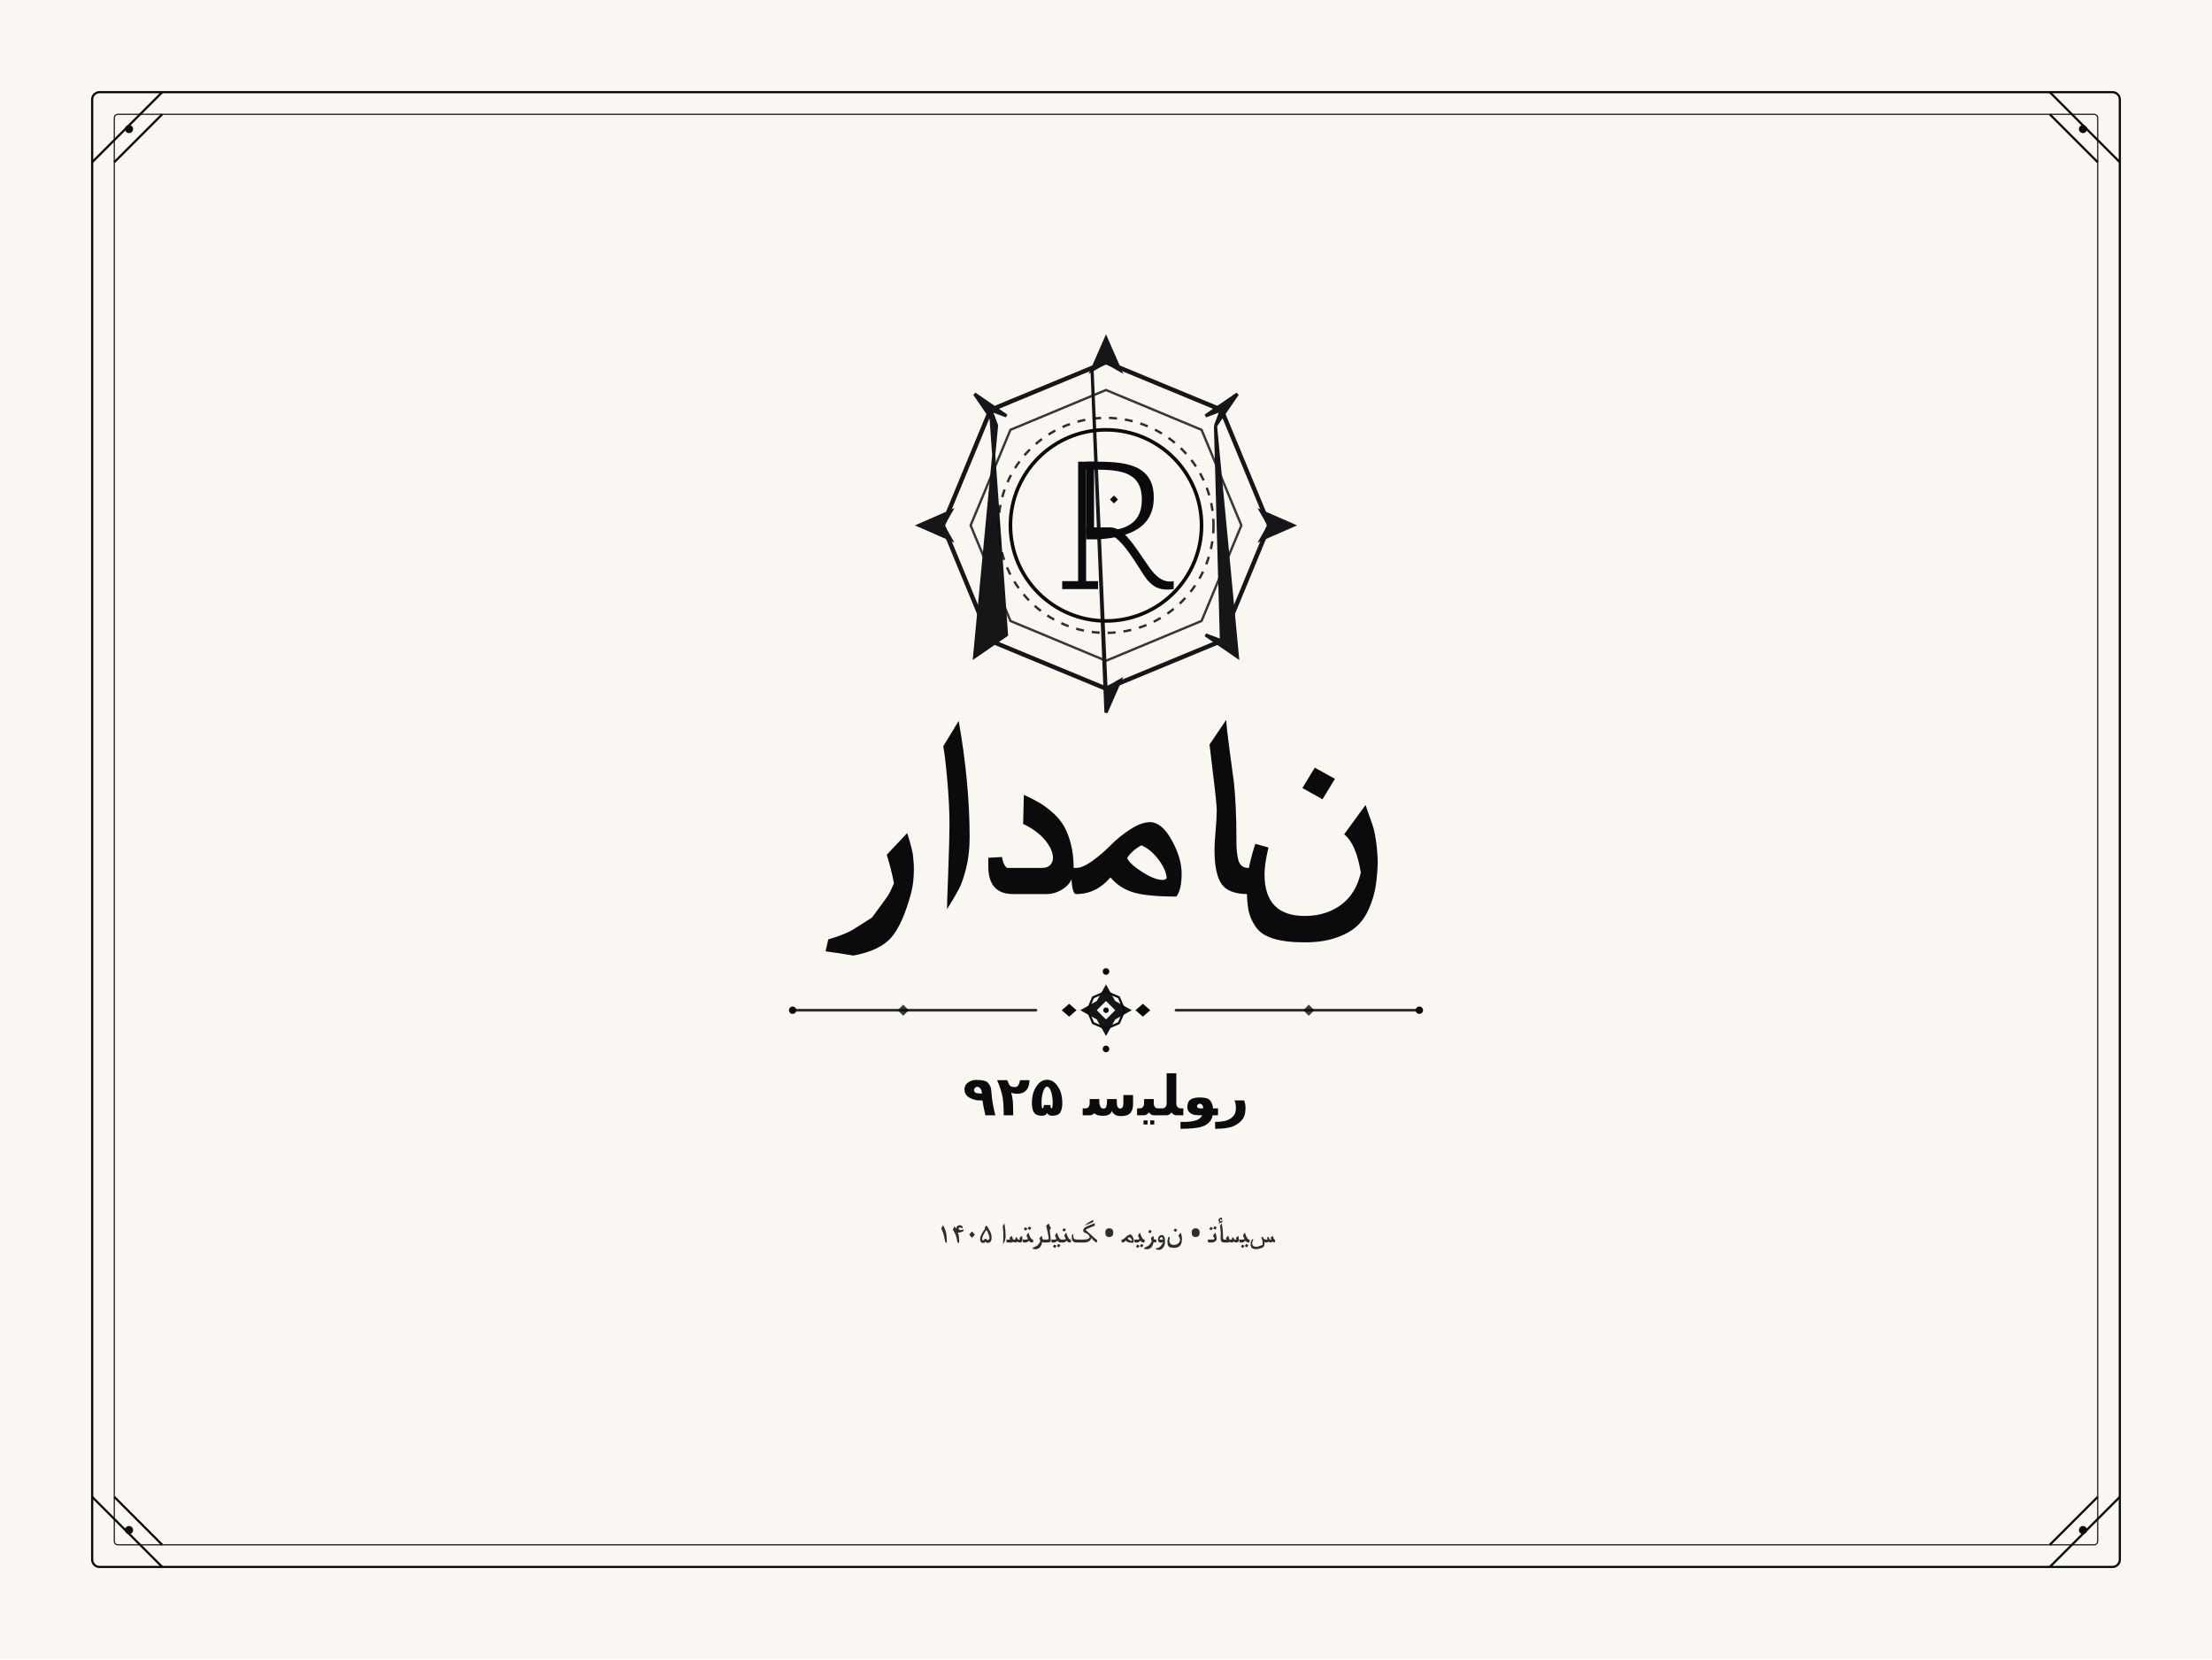
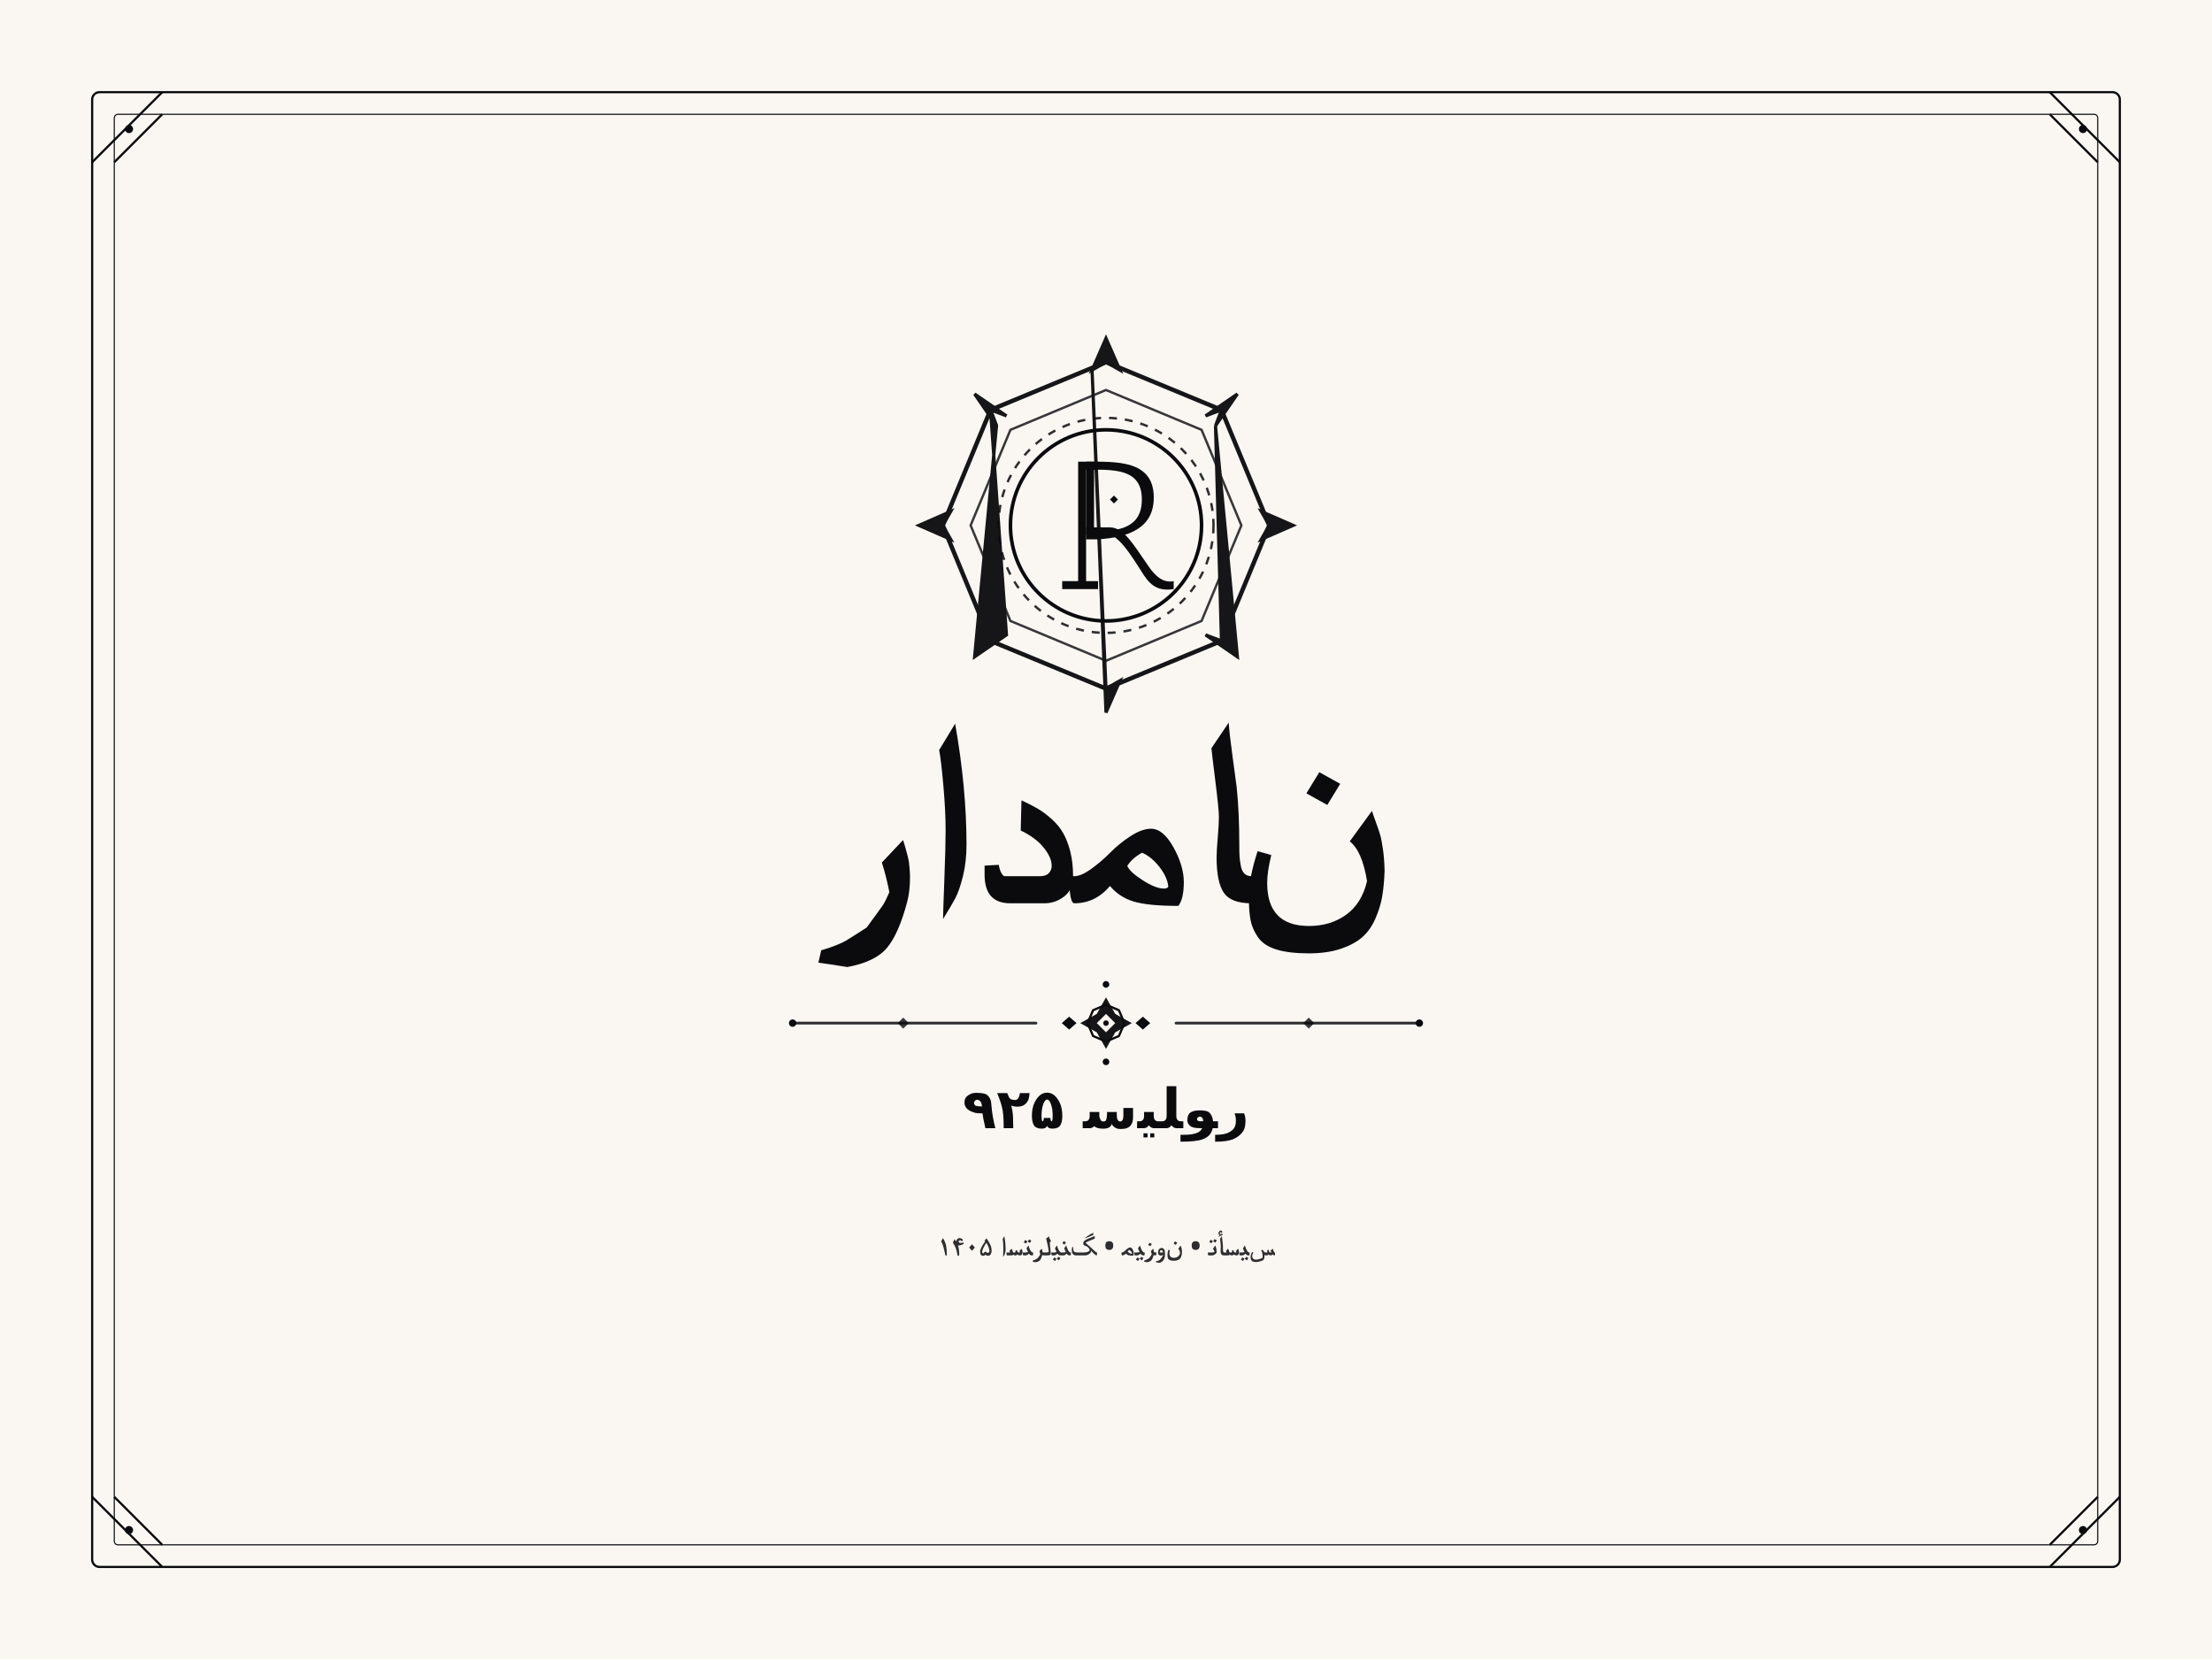
<svg xmlns="http://www.w3.org/2000/svg" viewBox="0 0 1200 900" width="100%" height="100%">
  <rect width="1200" height="900" fill="#FAF7F2" />
  <rect x="50" y="50" width="1100" height="800" rx="4" fill="none" stroke="#0B0B0E" stroke-width="1.2" />
  <rect x="62" y="62" width="1076" height="776" rx="2" fill="none" stroke="#0B0B0E" stroke-width="0.6" />
  <g stroke="#0B0B0E" stroke-width="1.2" fill="none">
    <path d="M 50 88 L 88 50 M 62 88 L 88 62" />
    <circle cx="70" cy="70" r="2.2" fill="#0B0B0E" stroke="none" />
    <path d="M 1150 88 L 1112 50 M 1138 88 L 1112 62" />
    <circle cx="1130" cy="70" r="2.2" fill="#0B0B0E" stroke="none" />
    <path d="M 50 812 L 88 850 M 62 812 L 88 838" />
    <circle cx="70" cy="830" r="2.2" fill="#0B0B0E" stroke="none" />
    <path d="M 1150 812 L 1112 850 M 1138 812 L 1112 838" />
    <circle cx="1130" cy="830" r="2.2" fill="#0B0B0E" stroke="none" />
  </g>
  <g transform="translate(0, -10)">
    <g transform="translate(600, 295) scale(1.08)">
      <g stroke="#0B0B0E" stroke-width="1.6" fill="none" opacity="0.95">
        <polygon points="0,-82 58,-58 82,0 58,58 0,82 -58,58 -82,0 -58,-58" stroke-width="2.2" />
        <polygon points="0,-68 48,-48 68,0 48,48 0,68 -48,48 -68,0 -48,-48" stroke-width="1.2" opacity="0.85" />
        <path d="M 0,-94 L 7,-78 L 0,-82 L -7,-78 Z" fill="#0B0B0E" />
        <path d="M 0,94 L 7,78 L 0,82 L -7,-78 Z" fill="#0B0B0E" />
        <path d="M -94,0 L -78,7 L -82,0 L -78,-7 Z" fill="#0B0B0E" />
        <path d="M 94,0 L 78,7 L 82,0 L 78,-7 Z" fill="#0B0B0E" />
        <path d="M 66,-66 L 50,-55 L 58,-58 L 55,-50 Z" fill="#0B0B0E" />
        <path d="M -66,-66 L -50,-55 L -58,-58 L -55,-50 Z" fill="#0B0B0E" />
        <path d="M 66,66 L 50,55 L 58,58 L 55,-50 Z" fill="#0B0B0E" />
        <path d="M -66,66 L -50,55 L -58,-58 L -55,-50 Z" fill="#0B0B0E" />
      </g>
      <circle cx="0" cy="0" r="54" fill="none" stroke="#0B0B0E" stroke-width="1.2" stroke-dasharray="4 4" opacity="0.85" />
      <circle cx="0" cy="0" r="48" fill="none" stroke="#0B0B0E" stroke-width="1.8" />
      <g fill="#0B0B0E" stroke="none">
        <path d="M -22,-32 L -14,-32 L -14,28 L -22,28 L -22,32 L -4,32 L -4,28 L -10,28 L -10,-28 L -4,-28 L -4,-32 L -22,-32 Z" />
        <path d="M -10,-32 C 5,-32 24,-33 24,-14 C 24,1 12,6 -4,7 L -10,7 L -10,-32 Z M -6,-28 L -6,3 C 7,3 18,1 18,-13 C 18,-27 7,-28 -6,-28 Z" />
        <path d="M -1,4 C 6,4 12,14 19,25 C 23,31 27,33 34,32 L 34,28 C 29,29 25,26 21,20 C 14,10 9,1 2,1 L -10,1 L -10,5 L -1,4 Z" />
        <polygon points="4,-15 6,-13 4,-11 2,-13" fill="#0B0B0E" />
      </g>
    </g>
-     <text x="600" y="495" font-family="Gandom, Tahoma, serif" font-size="135px" font-weight="700" fill="#0B0B0E" letter-spacing="-0.02em" text-anchor="middle">ﻥﺎﻣﺩﺍﺭ</text>
-     <g transform="translate(600, 558) scale(1.0)">
+     <text x="600" y="500" font-family="Gandom, Tahoma, serif" font-size="140px" font-weight="700" fill="#0B0B0E" letter-spacing="-0.025em" text-anchor="middle">ﻥﺎﻣﺩﺍﺭ</text>
+     <g transform="translate(600, 565) scale(1.0)">
      <path d="M -170,0 L -38,0" stroke="#0B0B0E" stroke-width="1.5" stroke-linecap="round" fill="none" opacity="0.85" />
      <circle cx="-170" cy="0" r="2" fill="#0B0B0E" stroke="none" />
      <polygon points="-110,-3 -107,0 -110,3 -113,0" fill="#0B0B0E" stroke="none" opacity="0.8" />
      <g fill="#0B0B0E">
        <polygon points="0,-14 5,-5 14,0 5,5 0,14 -5,5 -14,0 -5,-5" opacity="0.95" />
        <polygon points="0,-10 7,-7 10,0 7,7 0,10 -7,7 -10,0 -7,-7" fill="none" stroke="#0B0B0E" stroke-width="1.2" />
        <polygon points="0,-5 5,0 0,5 -5,0" fill="#FAF7F2" />
        <circle cx="0" cy="0" r="1.5" fill="#0B0B0E" stroke="none" />
        <polygon points="-24,0 -20,-3.5 -16,0 -20,3.5" />
        <polygon points="24,0 20,-3.5 16,0 20,3.5" />
        <circle cx="0" cy="-21" r="1.8" fill="#0B0B0E" stroke="none" />
        <circle cx="0" cy="21" r="1.8" fill="#0B0B0E" stroke="none" />
      </g>
      <path d="M 38,0 L 170,0" stroke="#0B0B0E" stroke-width="1.5" stroke-linecap="round" fill="none" opacity="0.85" />
      <circle cx="170" cy="0" r="2" fill="#0B0B0E" stroke="none" />
      <polygon points="110,-3 113,0 110,3 107,0" fill="#0B0B0E" stroke="none" opacity="0.8" />
    </g>
-     <text x="600" y="615" font-family="Gandom, Tahoma, sans-serif" font-size="30px" font-weight="700" fill="#0B0B0E" letter-spacing="0" text-anchor="middle">۹۲۵ ﺭﻮﻠﯿﺳ</text>
-     <g transform="translate(600, 678)" opacity="0.85">
+     <text x="600" y="622" font-family="Gandom, Tahoma, sans-serif" font-size="30px" font-weight="700" fill="#0B0B0E" letter-spacing="0" text-anchor="middle">۹۲۵ ﺭﻮﻠﯿﺳ</text>
+     <g transform="translate(600, 685)" opacity="0.85">
      <text x="0" y="6" font-family="Gandom, Tahoma, serif" font-size="15px" font-weight="700" fill="#0B0B0E" letter-spacing="0" text-anchor="middle">۱۴۰۵ ﺲﯿﺳﺄﺗ • ﻥﻭﺰﯿﻣ • ﮓﻨﯿﻟﺮﺘﺳﺍ</text>
    </g>
  </g>
</svg>
